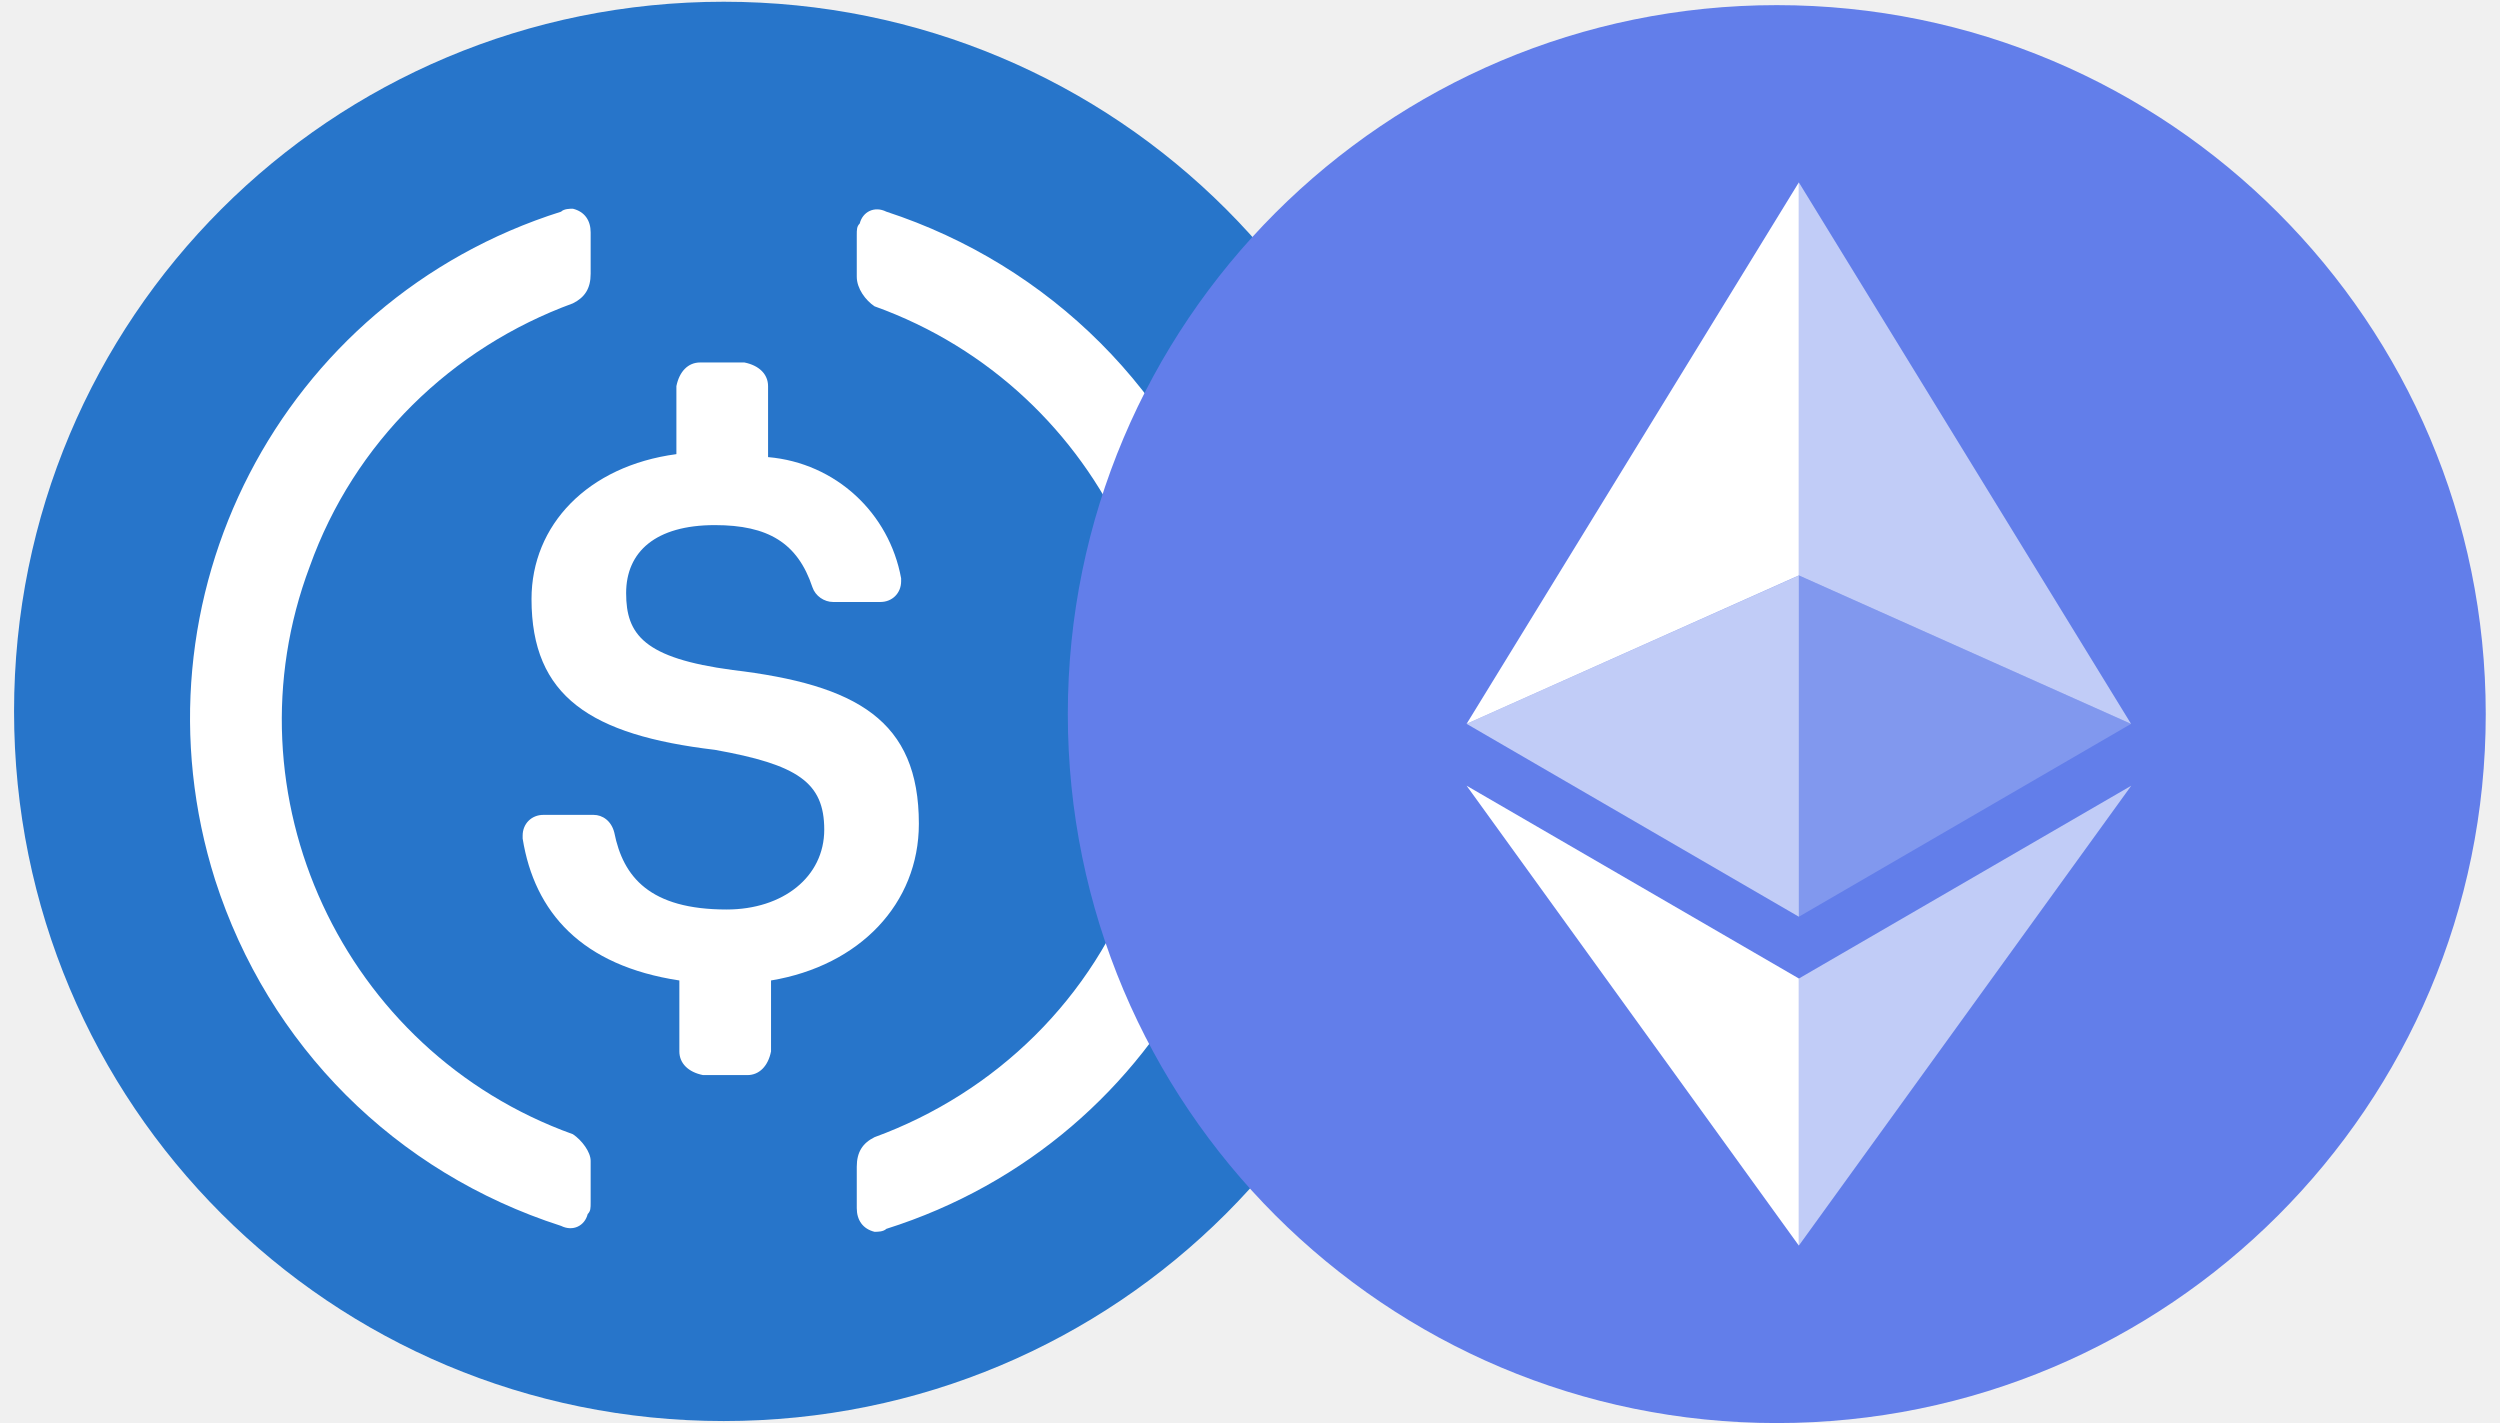
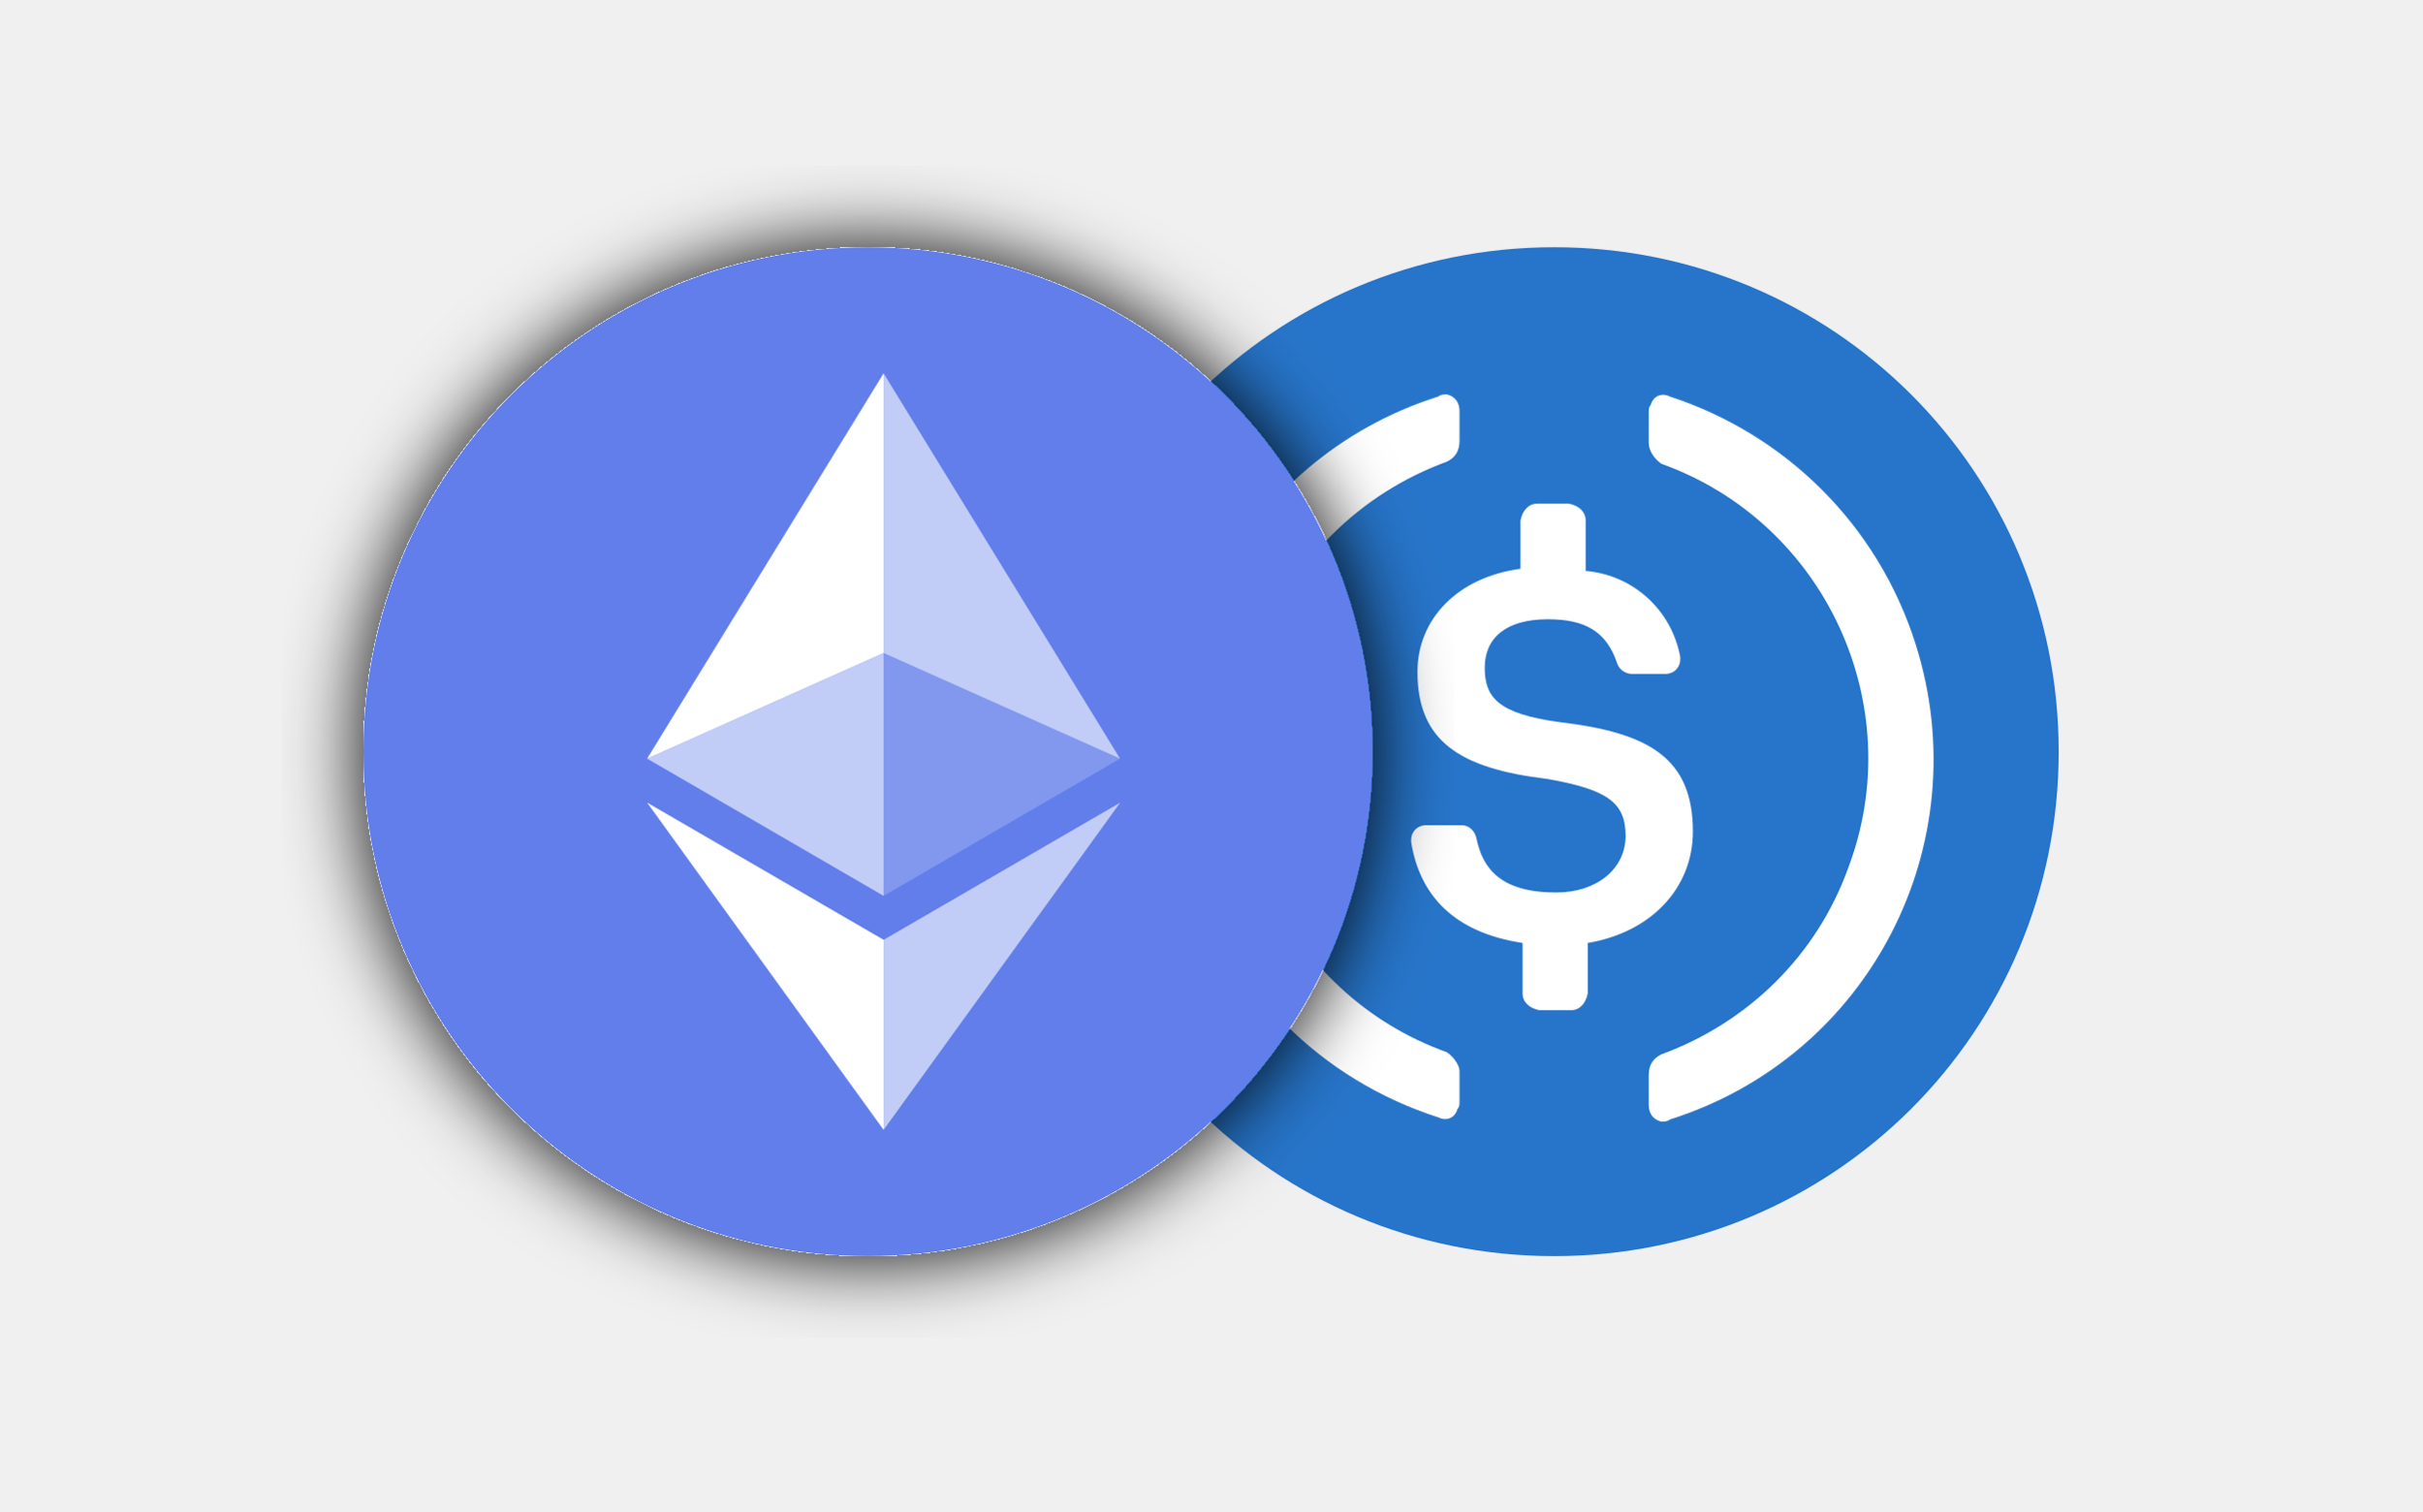
- <svg xmlns="http://www.w3.org/2000/svg" xml:space="preserve" width="2244" height="1277" version="1.1" shape-rendering="geometricPrecision" text-rendering="geometricPrecision" image-rendering="optimizeQuality" fill-rule="evenodd" clip-rule="evenodd" viewBox="0 0 2244 1277" id="svg19">
-   <defs id="defs23" />
-   <path d="m 649.603,1275.529 c 352.998,0 636.984,-283.987 636.984,-636.984 0,-352.998 -283.987,-636.984 -636.984,-636.984 -352.998,0 -636.984,283.987 -636.984,636.984 0,352.998 283.987,636.984 636.984,636.984 z" fill="#2775ca" id="path2" style="stroke-width:0.637" />
-   <path d="m 824.774,739.399 c 0,-92.891 -55.736,-124.741 -167.208,-138.009 -79.623,-10.619 -95.548,-31.849 -95.548,-69.011 0,-37.162 26.543,-61.042 79.623,-61.042 47.774,0 74.317,15.925 87.585,55.736 2.656,7.962 10.619,13.268 18.581,13.268 h 42.461 c 10.619,0 18.581,-7.962 18.581,-18.574 v -2.656 C 798.231,460.718 750.457,415.6 689.415,410.294 V 346.596 c 0,-10.619 -7.962,-18.581 -21.231,-21.237 h -39.811 c -10.619,0 -18.581,7.962 -21.237,21.237 v 61.042 c -79.623,10.619 -130.047,63.698 -130.047,130.053 0,87.585 53.08,122.084 164.552,135.359 74.317,13.268 98.204,29.193 98.204,71.661 0,42.468 -37.162,71.661 -87.585,71.661 -69.011,0 -92.898,-29.199 -100.86,-69.011 -2.65,-10.612 -10.612,-15.925 -18.574,-15.925 h -45.124 c -10.612,0 -18.574,7.962 -18.574,18.581 v 2.656 c 10.612,66.348 53.08,114.122 140.665,127.397 v 63.698 c 0,10.612 7.962,18.575 21.231,21.231 h 39.812 c 10.618,0 18.581,-7.962 21.237,-21.231 V 880.07 c 79.623,-13.275 132.703,-69.011 132.703,-140.672 z" fill="#ffffff" id="path4" style="stroke-width:0.637" />
-   <path d="M 514.244,1018.079 C 307.224,943.769 201.058,712.862 278.031,508.492 317.843,397.02 405.428,312.09 514.244,272.279 c 10.618,-5.306 15.925,-13.268 15.925,-26.543 v -37.155 c 0,-10.619 -5.306,-18.581 -15.925,-21.231 -2.656,0 -7.962,0 -10.619,2.65 -252.137,79.623 -390.153,347.692 -310.53,599.829 47.774,148.628 161.902,262.756 310.53,310.53 10.619,5.306 21.237,0 23.887,-10.619 2.656,-2.65 2.656,-5.306 2.656,-10.612 v -37.162 c 0,-7.962 -7.962,-18.574 -15.925,-23.887 z M 795.581,190 c -10.619,-5.306 -21.237,0 -23.887,10.619 -2.656,2.656 -2.656,5.306 -2.656,10.619 v 37.155 c 0,10.619 7.962,21.231 15.925,26.543 207.02,74.311 313.186,305.217 236.213,509.587 -39.812,111.472 -127.397,196.401 -236.213,236.213 -10.618,5.306 -15.925,13.268 -15.925,26.543 v 37.155 c 0,10.619 5.306,18.581 15.925,21.231 2.656,0 7.962,0 10.619,-2.65 C 1047.718,1023.392 1185.734,755.323 1106.111,503.186 1058.337,351.902 941.552,237.774 795.581,190 Z" fill="#ffffff" id="path6" style="stroke-width:0.637" />
-   <g fill="none" fill-rule="evenodd" id="g18" transform="matrix(39.77292,0,0,39.77292,958.4721,4.606579)">
-     <circle cx="16" cy="16" r="16" fill="#627eea" id="circle2" />
-     <g fill="#ffffff" fill-rule="nonzero" id="g16">
-       <path fill-opacity="0.602" d="m 16.498,4 v 8.87 l 7.497,3.35 z" id="path4-2" />
-       <path d="M 16.498,4 9,16.22 16.498,12.87 Z" id="path6-9" />
-       <path fill-opacity="0.602" d="m 16.498,21.968 v 6.027 L 24,17.616 Z" id="path8" />
-       <path d="M 16.498,27.995 V 21.967 L 9,17.616 Z" id="path10" />
-       <path fill-opacity="0.2" d="M 16.498,20.573 23.995,16.22 16.498,12.872 Z" id="path12" />
-       <path fill-opacity="0.602" d="m 9,16.22 7.498,4.353 v -7.701 z" id="path14" />
-     </g>
+ <svg xmlns="http://www.w3.org/2000/svg" width="290" height="181" viewBox="0 0 290 181" fill="none" version="1.1" id="svg48">
+   <g clip-path="url(#clip0_6585_34952)" id="g24">
+     <path d="M186.085 150.438C219.566 150.438 246.501 123.503 246.501 90.022C246.501 56.541 219.566 29.605 186.085 29.605C152.604 29.605 125.668 56.541 125.668 90.022C125.668 123.503 152.604 150.438 186.085 150.438Z" fill="#2775CA" id="path18" />
+     <path d="M202.698 99.586C202.698 90.775 197.411 87.754 186.838 86.496C179.286 85.489 177.776 83.475 177.776 79.95C177.776 76.426 180.293 74.161 185.328 74.161C189.859 74.161 192.377 75.671 193.635 79.447C193.887 80.202 194.642 80.706 195.398 80.706H199.425C200.432 80.706 201.187 79.95 201.187 78.944V78.692C200.18 73.153 195.649 68.874 189.859 68.371V62.329C189.859 61.322 189.104 60.567 187.846 60.315H184.069C183.062 60.315 182.307 61.07 182.055 62.329V68.119C174.503 69.126 169.721 74.161 169.721 80.454C169.721 88.761 174.755 92.034 185.328 93.293C192.377 94.551 194.642 96.062 194.642 100.09C194.642 104.118 191.118 106.887 186.335 106.887C179.79 106.887 177.524 104.117 176.769 100.341C176.517 99.334 175.762 98.831 175.007 98.831H170.727C169.721 98.831 168.965 99.586 168.965 100.593V100.845C169.972 107.138 174 111.669 182.307 112.928V118.97C182.307 119.976 183.062 120.732 184.321 120.984H188.097C189.104 120.984 189.859 120.228 190.111 118.97V112.928C197.663 111.669 202.698 106.383 202.698 99.586Z" fill="white" id="path20" />
+     <path d="M173.245 126.021C153.609 118.973 143.54 97.072 150.841 77.688C154.617 67.115 162.924 59.06 173.245 55.284C174.252 54.781 174.755 54.025 174.755 52.766V49.242C174.755 48.235 174.252 47.48 173.245 47.228C172.993 47.228 172.49 47.228 172.238 47.48C148.323 55.032 135.232 80.458 142.785 104.372C147.316 118.469 158.141 129.294 172.238 133.826C173.245 134.329 174.252 133.826 174.503 132.818C174.755 132.567 174.755 132.315 174.755 131.812V128.287C174.755 127.532 174 126.525 173.245 126.021ZM199.929 47.48C198.922 46.977 197.915 47.48 197.663 48.487C197.411 48.739 197.411 48.99 197.411 49.494V53.018C197.411 54.025 198.167 55.032 198.922 55.536C218.557 62.584 228.627 84.485 221.326 103.869C217.55 114.442 209.243 122.497 198.922 126.273C197.915 126.777 197.411 127.532 197.411 128.791V132.315C197.411 133.322 197.915 134.077 198.922 134.329C199.174 134.329 199.677 134.329 199.929 134.077C223.844 126.525 236.934 101.1 229.382 77.185C224.851 62.836 213.774 52.011 199.929 47.48Z" fill="white" id="path22" />
+   </g>
+   <defs id="defs46">
+     <filter id="filter0_d_6585_34952" x="33.833" y="19.938" width="140.167" height="140.167" filterUnits="userSpaceOnUse" color-interpolation-filters="sRGB">
+       <feFlood flood-opacity="0" result="BackgroundImageFix" id="feFlood26" />
+       <feColorMatrix in="SourceAlpha" type="matrix" values="0 0 0 0 0 0 0 0 0 0 0 0 0 0 0 0 0 0 127 0" result="hardAlpha" id="feColorMatrix28" />
+       <feOffset id="feOffset30" />
+       <feGaussianBlur stdDeviation="4.833" id="feGaussianBlur32" />
+       <feComposite in2="hardAlpha" operator="out" id="feComposite34" />
+       <feColorMatrix type="matrix" values="0 0 0 0 0 0 0 0 0 0 0 0 0 0 0 0 0 0 1 0" id="feColorMatrix36" />
+       <feBlend mode="normal" in2="BackgroundImageFix" result="effect1_dropShadow_6585_34952" id="feBlend38" />
+       <feBlend mode="normal" in="SourceGraphic" in2="effect1_dropShadow_6585_34952" result="shape" id="feBlend40" />
+     </filter>
+     <clipPath id="clip0_6585_34952">
+       <rect width="120.833" height="120.833" fill="white" transform="translate(125.667 29.6045)" id="rect43" />
+     </clipPath>
+   </defs>
+   <g filter="url(#filter0_d_6585_34952)" id="g16">
+     <rect x="43.5" y="29.605" width="120.833" height="120.833" rx="60.417" fill="#627eea" id="rect2" />
+     <path d="M 105.797,44.709 V 78.202 l 28.309,12.65 z" fill="#ffffff" fill-opacity="0.602" id="path4" />
+     <path d="M 105.797,44.709 77.484,90.852 105.797,78.202 Z" fill="#ffffff" id="path6" />
+     <path d="m 105.797,112.556 v 22.759 l 28.328,-39.192 z" fill="#ffffff" fill-opacity="0.602" id="path8" />
+     <path d="M 105.797,135.315 V 112.553 L 77.484,96.123 Z" fill="#ffffff" id="path10" />
+     <path d="M 105.797,107.289 134.106,90.852 105.797,78.21 Z" fill="#ffffff" fill-opacity="0.2" id="path12" />
+     <path d="M 77.484,90.852 105.797,107.289 V 78.21 Z" fill="#ffffff" fill-opacity="0.602" id="path14" />
  </g>
</svg>
